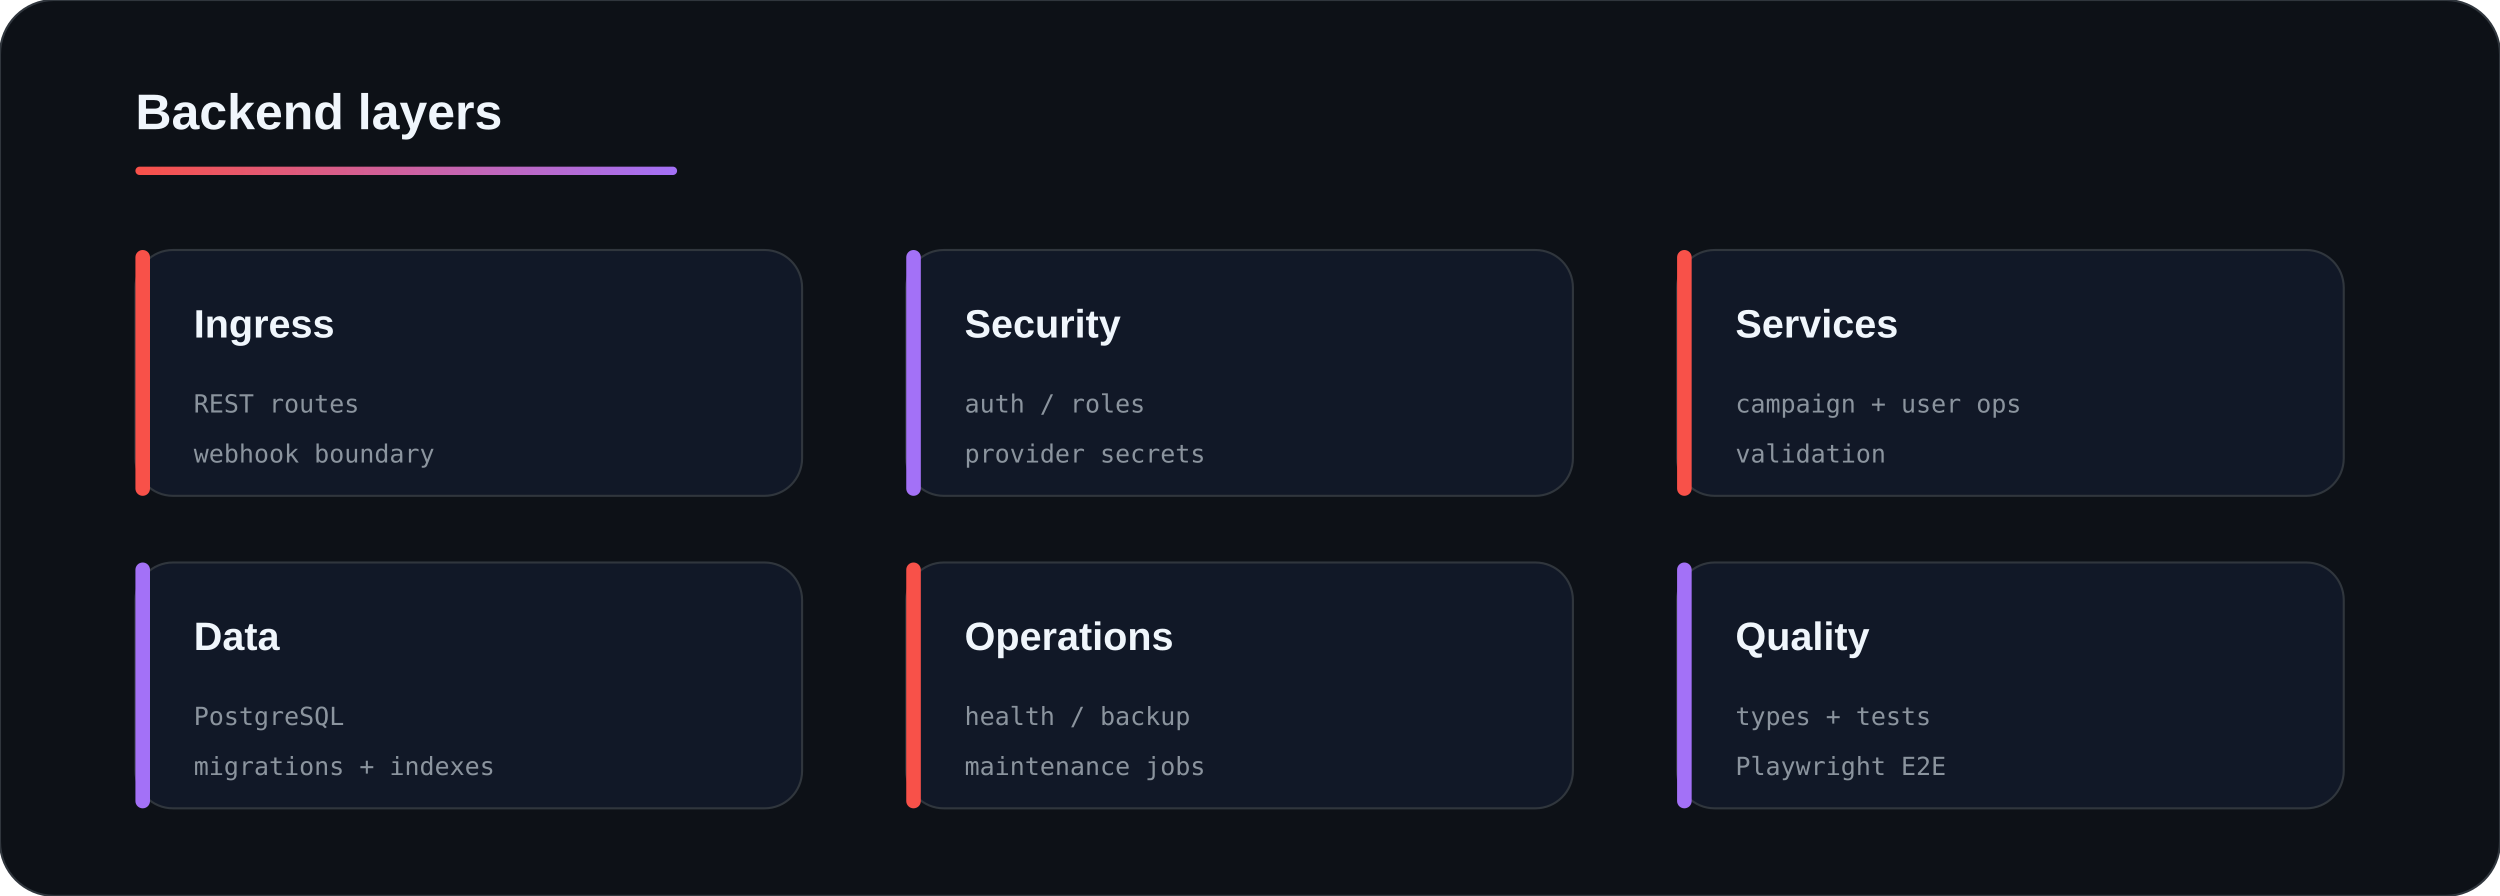
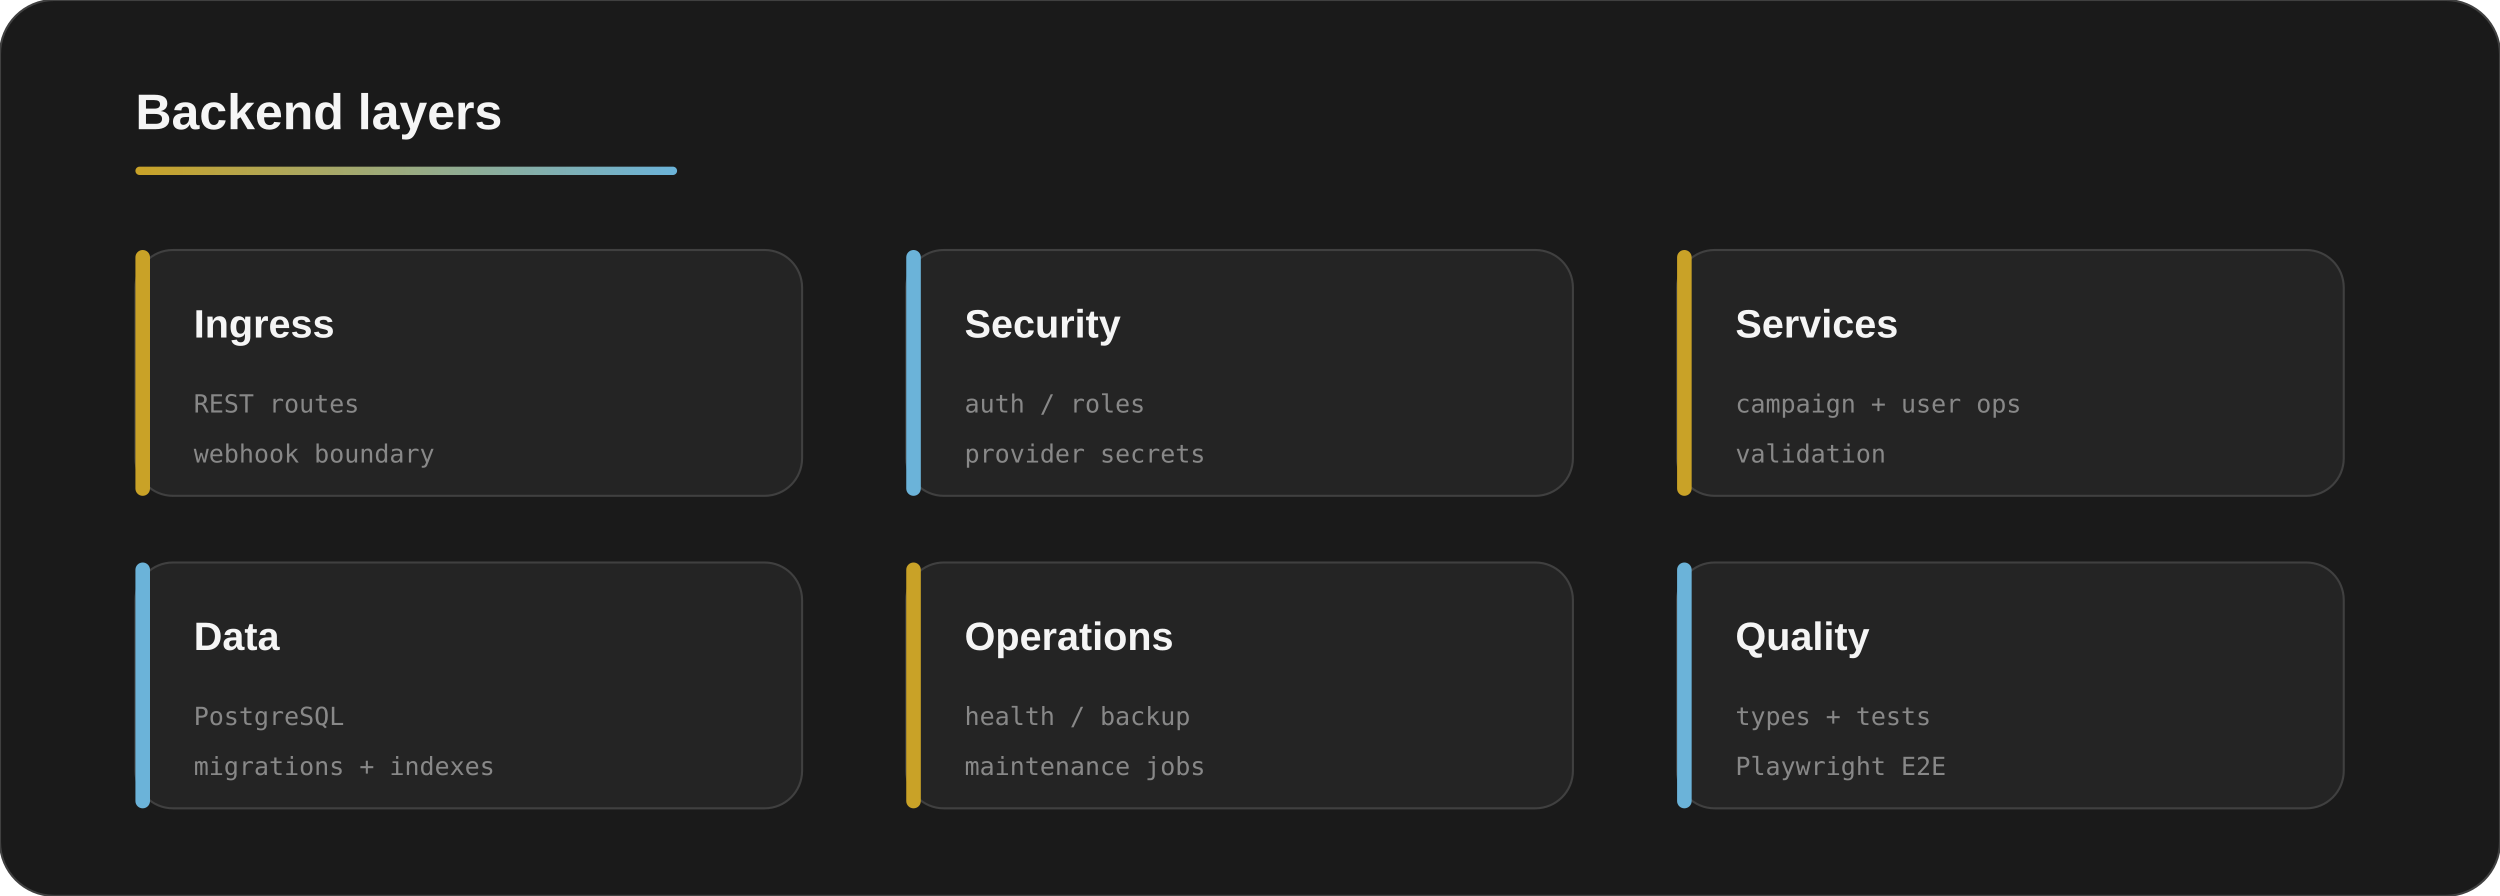
<svg xmlns="http://www.w3.org/2000/svg" width="1200" height="430" viewBox="0 0 1200 430">
  <defs>
    <linearGradient id="a">
-       <stop stop-color="#f85149" />
-       <stop offset="1" stop-color="#a371f7" />
+       <stop stop-color="#c9a227" />
+       <stop offset="1" stop-color="#6bb3d9" />
    </linearGradient>
  </defs>
-   <rect width="1200" height="100%" rx="26" fill="#0d1117" stroke="#30363d" />
-   <text x="65" y="62" fill="#f0f6fc" font-family="Arial" font-size="24" font-weight="700">Backend layers</text>
+   <rect width="1200" height="100%" rx="26" fill="#1a1a1a" stroke="#404040" />
+   <text x="65" y="62" fill="#f5f5f5" font-family="Arial" font-size="24" font-weight="700">Backend layers</text>
  <rect x="65" y="80" width="260" height="4" rx="2" fill="url(#a)" />
  <g>
-     <rect x="65" y="120" width="320" height="118" rx="18" fill="#111827" stroke="#30363d" />
-     <rect x="65" y="120" width="7" height="118" rx="3.5" fill="#f85149" />
-     <text x="93" y="162" fill="#f0f6fc" font-family="Arial" font-size="19" font-weight="700">Ingress</text>
-     <text x="93" y="198" fill="#8b949e" font-family="monospace" font-size="12">REST routes</text>
-     <text x="93" y="222" fill="#8b949e" font-family="monospace" font-size="12">webhook boundary</text>
+     <rect x="65" y="120" width="320" height="118" rx="18" fill="#242424" stroke="#404040" />
+     <rect x="65" y="120" width="7" height="118" rx="3.5" fill="#c9a227" />
+     <text x="93" y="162" fill="#f5f5f5" font-family="Arial" font-size="19" font-weight="700">Ingress</text>
+     <text x="93" y="198" fill="#888888" font-family="monospace" font-size="12">REST routes</text>
+     <text x="93" y="222" fill="#888888" font-family="monospace" font-size="12">webhook boundary</text>
  </g>
  <g>
-     <rect x="435" y="120" width="320" height="118" rx="18" fill="#111827" stroke="#30363d" />
-     <rect x="435" y="120" width="7" height="118" rx="3.5" fill="#a371f7" />
-     <text x="463" y="162" fill="#f0f6fc" font-family="Arial" font-size="19" font-weight="700">Security</text>
-     <text x="463" y="198" fill="#8b949e" font-family="monospace" font-size="12">auth / roles</text>
-     <text x="463" y="222" fill="#8b949e" font-family="monospace" font-size="12">provider secrets</text>
+     <rect x="435" y="120" width="320" height="118" rx="18" fill="#242424" stroke="#404040" />
+     <rect x="435" y="120" width="7" height="118" rx="3.5" fill="#6bb3d9" />
+     <text x="463" y="162" fill="#f5f5f5" font-family="Arial" font-size="19" font-weight="700">Security</text>
+     <text x="463" y="198" fill="#888888" font-family="monospace" font-size="12">auth / roles</text>
+     <text x="463" y="222" fill="#888888" font-family="monospace" font-size="12">provider secrets</text>
  </g>
  <g>
-     <rect x="805" y="120" width="320" height="118" rx="18" fill="#111827" stroke="#30363d" />
-     <rect x="805" y="120" width="7" height="118" rx="3.5" fill="#f85149" />
-     <text x="833" y="162" fill="#f0f6fc" font-family="Arial" font-size="19" font-weight="700">Services</text>
-     <text x="833" y="198" fill="#8b949e" font-family="monospace" font-size="12">campaign + user ops</text>
-     <text x="833" y="222" fill="#8b949e" font-family="monospace" font-size="12">validation</text>
+     <rect x="805" y="120" width="320" height="118" rx="18" fill="#242424" stroke="#404040" />
+     <rect x="805" y="120" width="7" height="118" rx="3.5" fill="#c9a227" />
+     <text x="833" y="162" fill="#f5f5f5" font-family="Arial" font-size="19" font-weight="700">Services</text>
+     <text x="833" y="198" fill="#888888" font-family="monospace" font-size="12">campaign + user ops</text>
+     <text x="833" y="222" fill="#888888" font-family="monospace" font-size="12">validation</text>
  </g>
  <g>
-     <rect x="65" y="270" width="320" height="118" rx="18" fill="#111827" stroke="#30363d" />
-     <rect x="65" y="270" width="7" height="118" rx="3.5" fill="#a371f7" />
-     <text x="93" y="312" fill="#f0f6fc" font-family="Arial" font-size="19" font-weight="700">Data</text>
-     <text x="93" y="348" fill="#8b949e" font-family="monospace" font-size="12">PostgreSQL</text>
-     <text x="93" y="372" fill="#8b949e" font-family="monospace" font-size="12">migrations + indexes</text>
+     <rect x="65" y="270" width="320" height="118" rx="18" fill="#242424" stroke="#404040" />
+     <rect x="65" y="270" width="7" height="118" rx="3.5" fill="#6bb3d9" />
+     <text x="93" y="312" fill="#f5f5f5" font-family="Arial" font-size="19" font-weight="700">Data</text>
+     <text x="93" y="348" fill="#888888" font-family="monospace" font-size="12">PostgreSQL</text>
+     <text x="93" y="372" fill="#888888" font-family="monospace" font-size="12">migrations + indexes</text>
  </g>
  <g>
-     <rect x="435" y="270" width="320" height="118" rx="18" fill="#111827" stroke="#30363d" />
-     <rect x="435" y="270" width="7" height="118" rx="3.5" fill="#f85149" />
-     <text x="463" y="312" fill="#f0f6fc" font-family="Arial" font-size="19" font-weight="700">Operations</text>
-     <text x="463" y="348" fill="#8b949e" font-family="monospace" font-size="12">health / backup</text>
-     <text x="463" y="372" fill="#8b949e" font-family="monospace" font-size="12">maintenance jobs</text>
+     <rect x="435" y="270" width="320" height="118" rx="18" fill="#242424" stroke="#404040" />
+     <rect x="435" y="270" width="7" height="118" rx="3.5" fill="#c9a227" />
+     <text x="463" y="312" fill="#f5f5f5" font-family="Arial" font-size="19" font-weight="700">Operations</text>
+     <text x="463" y="348" fill="#888888" font-family="monospace" font-size="12">health / backup</text>
+     <text x="463" y="372" fill="#888888" font-family="monospace" font-size="12">maintenance jobs</text>
  </g>
  <g>
-     <rect x="805" y="270" width="320" height="118" rx="18" fill="#111827" stroke="#30363d" />
-     <rect x="805" y="270" width="7" height="118" rx="3.5" fill="#a371f7" />
-     <text x="833" y="312" fill="#f0f6fc" font-family="Arial" font-size="19" font-weight="700">Quality</text>
-     <text x="833" y="348" fill="#8b949e" font-family="monospace" font-size="12">types + tests</text>
-     <text x="833" y="372" fill="#8b949e" font-family="monospace" font-size="12">Playwright E2E</text>
+     <rect x="805" y="270" width="320" height="118" rx="18" fill="#242424" stroke="#404040" />
+     <rect x="805" y="270" width="7" height="118" rx="3.5" fill="#6bb3d9" />
+     <text x="833" y="312" fill="#f5f5f5" font-family="Arial" font-size="19" font-weight="700">Quality</text>
+     <text x="833" y="348" fill="#888888" font-family="monospace" font-size="12">types + tests</text>
+     <text x="833" y="372" fill="#888888" font-family="monospace" font-size="12">Playwright E2E</text>
  </g>
</svg>
